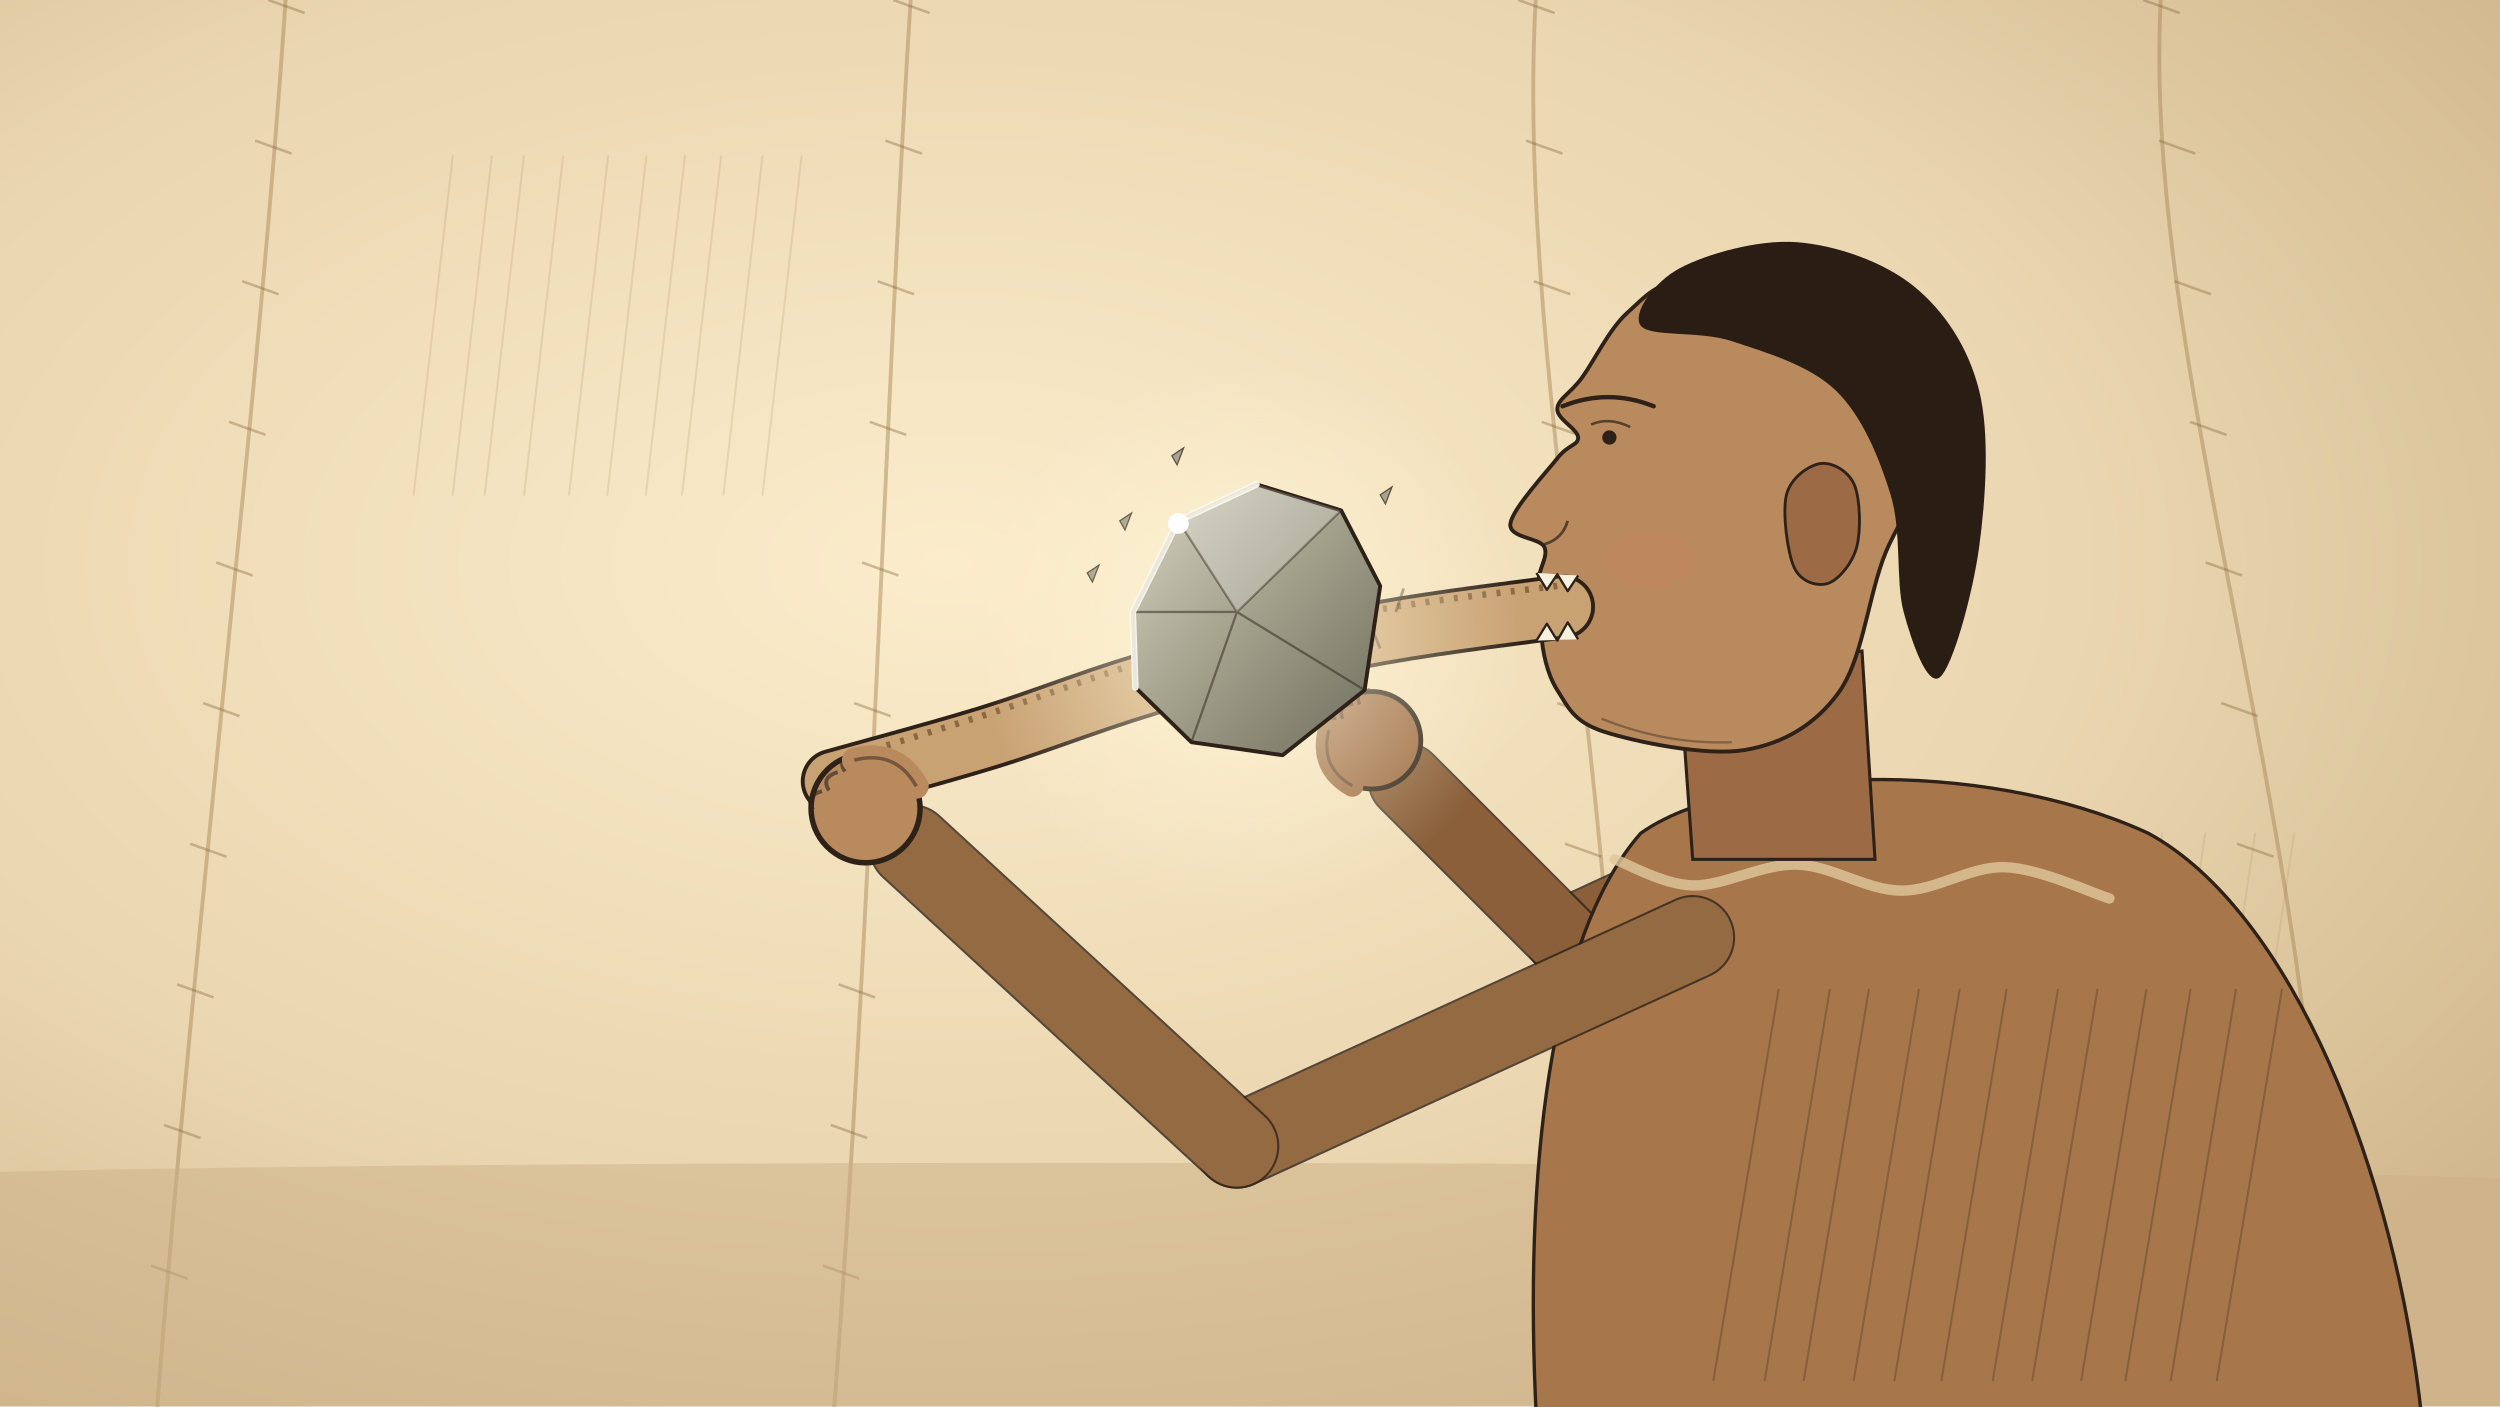
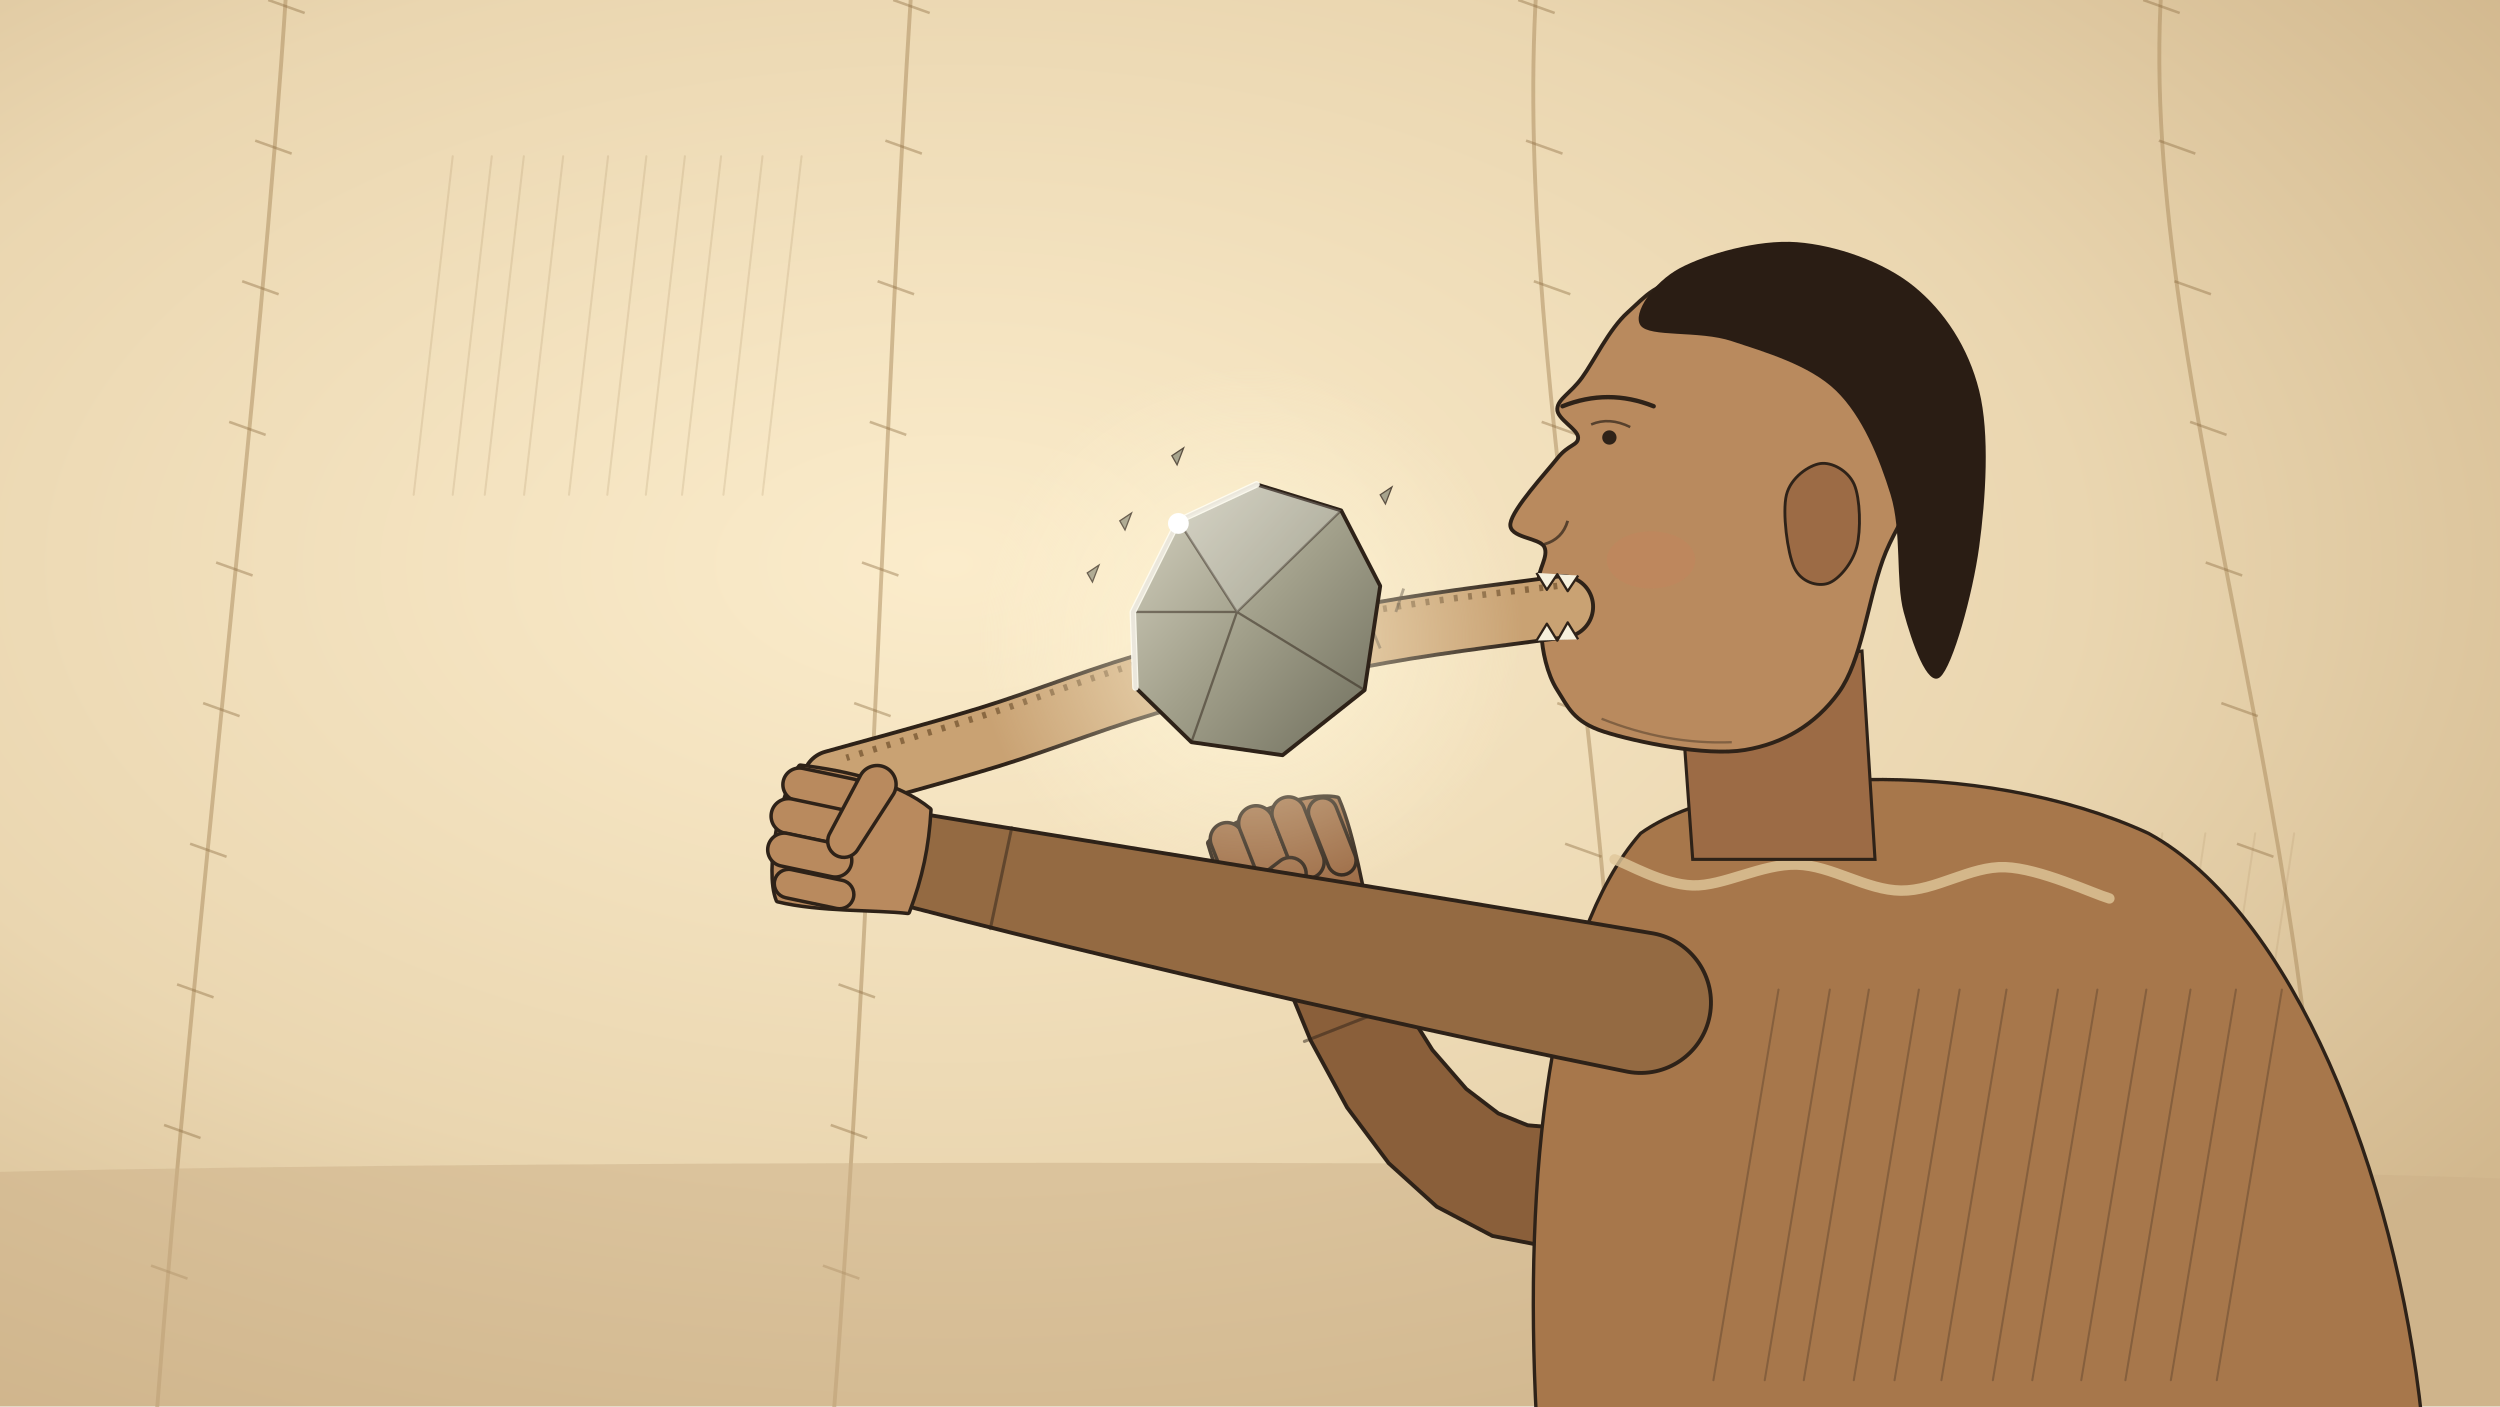
<svg xmlns="http://www.w3.org/2000/svg" viewBox="0 0 1920 1080" width="1920" height="1080">
  <defs>
    <radialGradient id="U029r1" cx="0.38" cy="0.4" r="0.75">
      <stop offset="0" stop-color="#fbeccb" />
      <stop offset="0.6" stop-color="#ead6b0" />
      <stop offset="1" stop-color="#d2b88e" />
    </radialGradient>
    <radialGradient id="U029r2" cx="0.5" cy="0.5" r="0.5">
      <stop offset="0" stop-color="#fff6d8" stop-opacity="0.95" />
      <stop offset="0.45" stop-color="#fff6d8" stop-opacity="0.427" />
      <stop offset="1" stop-color="#fff6d8" stop-opacity="0" />
    </radialGradient>
    <linearGradient id="U029l3" x1="0" y1="0" x2="1" y2="1">
      <stop offset="0" stop-color="#d6d3c2" />
      <stop offset="0.5" stop-color="#a19f8a" />
      <stop offset="1" stop-color="#6e6d5c" />
    </linearGradient>
  </defs>
  <rect width="1920" height="1080" fill="#e8dcc4" />
  <path d="M 0 0 L 1920 0 L 1920 1080 L 0 1080 Z" fill="url(#U029r1)" />
  <path d="M 220 -10 C 200 300 150 700 120 1090" fill="none" stroke="#a98a5c" stroke-width="3" opacity="0.5" />
  <path d="M 206 0 L 234 10 M 196 108 L 224 118 M 186 216 L 214 226 M 176 324 L 204 334 M 166 432 L 194 442 M 156 540 L 184 550 M 146 648 L 174 658 M 136 756 L 164 766 M 126 864 L 154 874 M 116 972 L 144 982" fill="none" stroke="#8a6a3e" stroke-width="2" opacity="0.4" />
  <path d="M 700 -10 C 680 300 670 700 640 1090" fill="none" stroke="#a98a5c" stroke-width="3" opacity="0.5" />
  <path d="M 686 0 L 714 10 M 680 108 L 708 118 M 674 216 L 702 226 M 668 324 L 696 334 M 662 432 L 690 442 M 656 540 L 684 550 M 650 648 L 678 658 M 644 756 L 672 766 M 638 864 L 666 874 M 632 972 L 660 982" fill="none" stroke="#8a6a3e" stroke-width="2" opacity="0.4" />
  <path d="M 1180 -10 C 1160 300 1270 700 1240 1090" fill="none" stroke="#a98a5c" stroke-width="3" opacity="0.5" />
  <path d="M 1166 0 L 1194 10 M 1172 108 L 1200 118 M 1178 216 L 1206 226 M 1184 324 L 1212 334 M 1190 432 L 1218 442 M 1196 540 L 1224 550 M 1202 648 L 1230 658 M 1208 756 L 1236 766 M 1214 864 L 1242 874 M 1220 972 L 1248 982" fill="none" stroke="#8a6a3e" stroke-width="2" opacity="0.4" />
  <path d="M 1660 -10 C 1640 300 1810 700 1780 1090" fill="none" stroke="#a98a5c" stroke-width="3" opacity="0.5" />
  <path d="M 1646 0 L 1674 10 M 1658 108 L 1686 118 M 1670 216 L 1698 226 M 1682 324 L 1710 334 M 1694 432 L 1722 442 M 1706 540 L 1734 550 M 1718 648 L 1746 658 M 1730 756 L 1758 766 M 1742 864 L 1770 874 M 1754 972 L 1782 982" fill="none" stroke="#8a6a3e" stroke-width="2" opacity="0.4" />
  <path d="M 317.7 380 L 347.7 120 M 347.7 380 L 377.7 120 M 372.3 380 L 402.3 120 M 402.5 380 L 432.5 120 M 437 380 L 467 120 M 466.4 380 L 496.4 120 M 496 380 L 526 120 M 523.8 380 L 553.8 120 M 555.6 380 L 585.6 120 M 585.6 380 L 615.6 120" fill="none" stroke="#8a6a3e" stroke-width="1.6" opacity="0.15" stroke-linecap="round" />
  <path d="M 1465.1 840 L 1495.1 640 M 1500.3 840 L 1530.3 640 M 1532.6 840 L 1562.6 640 M 1567.3 840 L 1597.3 640 M 1600.8 840 L 1630.8 640 M 1630.7 840 L 1660.7 640 M 1663.7 840 L 1693.7 640 M 1702 840 L 1732 640 M 1731.9 840 L 1761.9 640" fill="none" stroke="#8a6a3e" stroke-width="1.6" opacity="0.12" stroke-linecap="round" />
  <path d="M 0 900 C 400 890 1500 890 1920 905 L 1920 1080 L 0 1080 Z" fill="#cbb088" opacity="0.5" />
-   <g id="mv-chain-cutRarm-1" data-pivot="1330 660" data-amp="2.5" data-per="0.7">
-     <path d="M 1330 660 L 1200.2 720" fill="none" stroke="#2e2218" stroke-width="59.2" stroke-linecap="round" opacity="0.8" />
-     <path d="M 1330 660 L 1200.2 720" fill="none" stroke="#8a5f3a" stroke-width="56" stroke-linecap="round" />
-     <g id="mv-chain-cutRarm-2" data-pivot="1200.2 720" data-amp="4.5">
-       <path d="M 1200.2 720 L 1080 599.8" fill="none" stroke="#2e2218" stroke-width="59.2" stroke-linecap="round" opacity="0.8" />
-       <path d="M 1200.2 720 L 1080 599.8" fill="none" stroke="#8a5f3a" stroke-width="56" stroke-linecap="round" />
-       <path d="M 1082.4 544.5 C 1095.7 560.4 1093.7 583.8 1077.8 597.2 C 1061.9 610.5 1038.4 608.4 1025.1 592.6 C 1011.8 576.7 1013.8 553.2 1029.7 539.9 C 1045.6 526.5 1069.1 528.6 1082.4 544.5 Z" fill="#9c6b45" stroke="#2e2218" stroke-width="3.7" />
-       <path d="M 1018 563 Q 1014.1 553 1026.3 551.6" fill="none" stroke="#2e2218" stroke-width="2.7" opacity="0.6" />
-       <path d="M 1031.1 552.1 Q 1027.1 542.1 1039.3 540.7" fill="none" stroke="#2e2218" stroke-width="2.7" opacity="0.6" />
-       <path d="M 1044.1 541.1 Q 1040.1 531.1 1052.3 529.8" fill="none" stroke="#2e2218" stroke-width="2.7" opacity="0.6" />
-       <path d="M 1038.6 603.4 Q 1013.3 589.1 1020.6 560.8" fill="none" stroke="#9c6b45" stroke-width="17" stroke-linecap="round" />
-       <path d="M 1038.6 603.4 Q 1013.3 589.1 1020.6 560.8" fill="none" stroke="#2e2218" stroke-width="2.4" opacity="0.5" />
+   <g class="mv mv-limb-cutR-1" data-pivot="1440.0 730.0" data-amp="1">
+     <path d="M1398.1,695.9 L1354.5,751.0 L1314.9,794.2 L1278.6,826.7 L1246.2,848.8 L1218.4,861.4 L1194.8,866.1 L1173.2,864.2 L1150.7,855.1 L1126.1,836.3 L1100.1,806.4 L1074.0,764.8 L1047.9,710.4 A36.0,36.0 0 0 0 982.1,739.6 L1006.5,798.9 L1034.6,850.6 L1066.5,893.3 L1103.4,926.7 L1146.2,949.2 L1193.7,958.4 L1242.7,953.7 L1291.2,936.3 L1338.9,908.0 L1386.4,869.5 L1434.3,821.1 L1481.9,764.1 A54.0,54.0 0 0 0 1398.1,695.9Z" fill="#8a5f3a" stroke="#2e2218" stroke-width="3.00" stroke-linejoin="round" />
+     <path d="M1075.5,770.9 L1001.8,799.8" stroke="#2e2218" stroke-width="2.40" stroke-linecap="round" opacity=".5" />
+     <g transform="translate(1015.0 725.0) rotate(338.58) scale(108.000)">
+       <g fill="#2e2218" stroke="#2e2218" stroke-width="0.05" stroke-linejoin="round">
+         <path d="M0.370,0 C0.111,0.04 -0.111,0.04 -0.370,0 C-0.500,-0.25 -0.510,-0.62 -0.480,-0.960 C-0.288,-1.050 0.288,-1.050 0.480,-0.920 C0.490,-0.62 0.390,-0.22 0.370,0 Z" />
+       </g>
+       <g fill="#9c6b45" stroke="none">
+         <path d="M0.370,0 C0.111,0.04 -0.111,0.04 -0.370,0 C-0.500,-0.25 -0.510,-0.62 -0.480,-0.960 C-0.288,-1.050 0.288,-1.050 0.480,-0.920 C0.490,-0.62 0.390,-0.22 0.370,0 Z" />
+       </g>
+       <path d="M-0.473,-0.94 L-0.473,-0.57 A0.118,0.118 0 0 0 -0.237,-0.57 L-0.237,-0.94 A0.118,0.118 0 0 0 -0.473,-0.94 Z" fill="#9c6b45" stroke="#2e2218" stroke-width="0.025" stroke-linejoin="round" />
+       <path d="M-0.244,-0.97 L-0.244,-0.6 A0.124,0.124 0 0 0 0.004,-0.6 L0.004,-0.97 A0.124,0.124 0 0 0 -0.244,-0.97 Z" fill="#9c6b45" stroke="#2e2218" stroke-width="0.025" stroke-linejoin="round" />
+       <path d="M0.002,-0.95 L0.002,-0.58 A0.118,0.118 0 0 0 0.238,-0.58 L0.238,-0.95 A0.118,0.118 0 0 0 0.002,-0.95 Z" fill="#9c6b45" stroke="#2e2218" stroke-width="0.025" stroke-linejoin="round" />
+       <path d="M0.248,-0.87 L0.248,-0.5 A0.102,0.102 0 0 0 0.452,-0.5 L0.452,-0.87 A0.102,0.102 0 0 0 0.248,-0.87 Z" fill="#9c6b45" stroke="#2e2218" stroke-width="0.025" stroke-linejoin="round" />
+       <path d="M-0.427,-0.272 L0.016,-0.441 A0.115,0.115 0 0 0 -0.056,-0.659 L-0.513,-0.528 A0.135,0.135 0 0 0 -0.427,-0.272 Z" fill="#9c6b45" stroke="#2e2218" stroke-width="0.025" stroke-linejoin="round" />
    </g>
  </g>
  <g id="mv-breathe-cutter">
    <path d="M 1180 1090 C 1170 900 1190 720 1260 640 C 1330 590 1520 580 1650 640 C 1760 700 1840 900 1860 1090 Z" fill="#a7774b" stroke="#2e2218" stroke-width="2.6" />
    <path d="M 1240 660 C 1250 663.3 1276.7 679.3 1300 680 C 1323.3 680.7 1353.3 663.3 1380 664 C 1406.7 664.7 1433.3 683.7 1460 684 C 1486.7 684.3 1513.3 665 1540 666 C 1566.7 667 1606.7 686 1620 690" fill="none" stroke="#e0c79a" stroke-width="8" stroke-linecap="round" opacity="0.8" />
    <path d="M 1315.9 1060 L 1365.9 760 M 1355.3 1060 L 1405.3 760 M 1385.3 1060 L 1435.3 760 M 1423.7 1060 L 1473.7 760 M 1455 1060 L 1505 760 M 1491 1060 L 1541 760 M 1530.5 1060 L 1580.5 760 M 1560.8 1060 L 1610.8 760 M 1598.4 1060 L 1648.4 760 M 1632.3 1060 L 1682.3 760 M 1667.2 1060 L 1717.2 760 M 1702.5 1060 L 1752.5 760" fill="none" stroke="#2e2218" stroke-width="1.6" opacity="0.28" stroke-linecap="round" />
    <path d="M 1290 520 L 1300 660 L 1440 660 L 1430 500 Z" fill="#9c6b45" stroke="#2e2218" stroke-width="2.4" />
    <g id="mv-nod-cutter">
      <path d="M 1300 214 C 1271.7 216.3 1264.2 227.3 1250 240 C 1235.8 252.7 1224 277.7 1215 290 C 1206 302.3 1196.5 306.3 1196 314 C 1195.5 321.7 1212 329.7 1212 336 C 1212 342.3 1204.7 341 1196 352 C 1187.3 363 1161.7 390.7 1160 402 C 1158.3 413.3 1182.3 412.7 1186 420 C 1189.7 427.3 1180.7 438.3 1182 446 C 1183.3 453.7 1193.7 459 1194 466 C 1194.3 473 1183.7 477.3 1184 488 C 1184.3 498.7 1188 517.7 1196 530 C 1204 542.3 1208 554.3 1232 562 C 1256 569.7 1310 581 1340 576 C 1370 571 1394.3 556.3 1412 532 C 1429.7 507.7 1434 463.7 1446 430 C 1458 396.3 1488.3 364 1484 330 C 1479.7 296 1450.7 245.3 1420 226 C 1389.3 206.7 1328.3 211.7 1300 214 Z" fill="#b98a5e" stroke="#2e2218" stroke-width="3" />
      <path d="M 1200 312 Q 1235 298 1270 312" fill="none" stroke="#2e2218" stroke-width="3.4" stroke-linecap="round" />
      <circle cx="1236" cy="336" r="5.5" fill="#2e2218" />
      <path d="M 1222 326 Q 1236 320 1252 328" fill="none" stroke="#2e2218" stroke-width="2" opacity="0.7" />
      <path d="M 1186 418 Q 1200 414 1204 400" fill="none" stroke="#2e2218" stroke-width="2.2" opacity="0.7" />
      <path d="M 1302 430 C 1302 442.2 1286.8 452 1268 452 C 1249.2 452 1234 442.2 1234 430 C 1234 417.8 1249.2 408 1268 408 C 1286.8 408 1302 417.8 1302 430 Z" fill="#c9805a" opacity="0.3" />
      <path d="M 1372 380 C 1375.3 366.7 1389.3 357.3 1398 356 C 1406.7 354.7 1419.3 361.3 1424 372 C 1428.7 382.7 1429.3 407.3 1426 420 C 1422.7 432.7 1412 445.3 1404 448 C 1396 450.7 1383.3 447.3 1378 436 C 1372.7 424.7 1368.7 393.3 1372 380 Z" fill="#9c6b45" stroke="#2e2218" stroke-width="2.2" />
      <path d="M 1290 206 C 1310 195.3 1350 183.7 1380 186 C 1410 188.3 1446.7 201 1470 220 C 1493.3 239 1511.7 266.7 1520 300 C 1528.3 333.3 1525 383.3 1520 420 C 1515 456.7 1499.7 511.7 1490 520 C 1480.3 528.3 1468.3 493.3 1462 470 C 1455.7 446.7 1460.7 408.3 1452 380 C 1443.3 351.7 1430.3 319.7 1410 300 C 1389.7 280.3 1355 270.3 1330 262 C 1305 253.7 1266.7 259.3 1260 250 C 1253.3 240.7 1270 216.7 1290 206 Z" fill="#2a1d14" />
      <path d="M 1230 552 Q 1280 572 1330 570" fill="none" stroke="#2e2218" stroke-width="1.8" opacity="0.4" />
    </g>
  </g>
  <path d="M 1200 466 C 1176.7 469.3 1110 477 1060 486 C 1010 495 950 506.7 900 520 C 850 533.3 803.3 552.7 760 566 C 716.7 579.3 660 594.3 640 600" fill="none" stroke="#2e2218" stroke-width="50" stroke-linecap="round" />
  <path d="M 1200 466 C 1176.7 469.3 1110 477 1060 486 C 1010 495 950 506.7 900 520 C 850 533.3 803.3 552.7 760 566 C 716.7 579.3 660 594.3 640 600" fill="none" stroke="#c9a273" stroke-width="44" stroke-linecap="round" />
  <path d="M 1196 450 C 1173.3 453 1109.3 459.3 1060 468 C 1010.7 476.7 950 488.7 900 502 C 850 515.3 801.7 534.7 760 548 C 718.3 561.3 668.3 576.3 650 582" fill="none" stroke="#7a5a34" stroke-width="5" stroke-dasharray="3 8" opacity="0.8" />
  <path d="M 1060 498 L 1050 474 M 1072 470 L 1078 452" fill="none" stroke="#2e2218" stroke-width="2.2" opacity="0.5" />
  <path d="M 1180 440 L 1188 453 L 1196 441 L 1204 454 L 1212 442" fill="#f6f0dc" stroke="#2e2218" stroke-width="1.8" stroke-linejoin="round" />
  <path d="M 1180 492 L 1188 479 L 1196 492 L 1204 478 L 1212 491" fill="#f6f0dc" stroke="#2e2218" stroke-width="1.8" stroke-linejoin="round" />
  <g id="mv-cells-chips">
    <path d="M 860 400 L 869 394 L 864 407 Z" fill="#8f8d78" stroke="#2e2218" stroke-width="1" />
    <path d="M 835 440 L 844 434 L 839 447 Z" fill="#8f8d78" stroke="#2e2218" stroke-width="1" />
    <path d="M 1060 380 L 1069 374 L 1064 387 Z" fill="#8f8d78" stroke="#2e2218" stroke-width="1" />
    <path d="M 900 350 L 909 344 L 904 357 Z" fill="#8f8d78" stroke="#2e2218" stroke-width="1" />
  </g>
  <g id="mv-core-tremble">
    <circle cx="960" cy="490" r="210" fill="url(#U029r2)" />
    <path d="M 870 470 L 905 400 L 965 372 L 1030 392 L 1060 450 L 1048 530 L 985 580 L 915 570 L 872 528 Z" fill="url(#U029l3)" stroke="#2e2218" stroke-width="3" stroke-linejoin="round" />
    <path d="M 905 400 L 950 470 L 1030 392 M 950 470 L 915 570 M 950 470 L 1048 530 M 950 470 L 870 470" fill="none" stroke="#2e2218" stroke-width="1.8" opacity="0.5" />
    <path d="M 950 470 L 905 400 L 965 372 L 1030 392 Z" fill="#ffffff" opacity="0.2" />
    <path d="M 872 528 L 870 470 L 905 400 L 965 372" fill="none" stroke="#fffdf2" stroke-width="5" stroke-linecap="round" stroke-linejoin="round" opacity="0.9" />
    <circle cx="905" cy="402" r="8" fill="#ffffff" />
  </g>
-   <g id="mv-chain-cutLarm-1" data-pivot="1300 720" data-amp="1.6" data-per="1.3">
-     <path d="M 1300 720 L 949.9 880.3" fill="none" stroke="#2e2218" stroke-width="65.2" stroke-linecap="round" opacity="0.8" />
-     <path d="M 1300 720 L 949.9 880.3" fill="none" stroke="#946a42" stroke-width="62" stroke-linecap="round" />
-     <g id="mv-chain-cutLarm-2" data-pivot="949.9 880.3" data-amp="3">
-       <path d="M 949.9 880.3 L 699.7 650.1" fill="none" stroke="#2e2218" stroke-width="65.2" stroke-linecap="round" opacity="0.8" />
-       <path d="M 949.9 880.3 L 699.7 650.1" fill="none" stroke="#946a42" stroke-width="62" stroke-linecap="round" />
-       <path d="M 691.6 588.8 C 709.4 603.7 711.7 629.9 696.8 647.7 C 681.9 665.4 655.6 667.7 637.9 652.8 C 620.1 637.9 617.8 611.7 632.7 594 C 647.6 576.2 673.9 573.9 691.6 588.8 Z" fill="#b98a5e" stroke="#2e2218" stroke-width="4.2" />
-       <path d="M 624.4 621.7 Q 618.1 611.4 631.2 607.6" fill="none" stroke="#2e2218" stroke-width="3" opacity="0.6" />
-       <path d="M 636.6 607.1 Q 630.3 596.9 643.4 593" fill="none" stroke="#2e2218" stroke-width="3" opacity="0.6" />
-       <path d="M 648.8 592.5 Q 642.5 582.3 655.6 578.5" fill="none" stroke="#2e2218" stroke-width="3" opacity="0.6" />
-       <path d="M 703.7 603.9 Q 687.8 575.6 656.1 583.8" fill="none" stroke="#b98a5e" stroke-width="19" stroke-linecap="round" />
-       <path d="M 703.7 603.9 Q 687.8 575.6 656.1 583.8" fill="none" stroke="#2e2218" stroke-width="2.7" opacity="0.5" />
+   <g class="mv mv-limb-cutL-1" data-pivot="1260.0 770.0" data-amp="1">
+     <path d="M1269.9,716.9 L1216.4,707.9 L1164.3,699.3 L1113.4,690.9 L1063.7,682.8 L1015.4,675.0 L968.3,667.4 L922.5,659.9 L878.0,652.7 L834.8,645.7 L792.9,638.9 L752.2,632.3 L712.8,625.8 A36.0,36.0 0 0 0 698.0,696.3 L736.8,706.3 L776.9,716.4 L818.4,726.6 L861.1,736.9 L905.2,747.4 L950.5,758.0 L997.2,768.7 L1045.1,779.4 L1094.4,790.3 L1145.0,801.3 L1196.9,812.2 L1250.1,823.1 A54.0,54.0 0 0 0 1269.9,716.9Z" fill="#946a42" stroke="#2e2218" stroke-width="3.00" stroke-linejoin="round" />
+     <path d="M777.0,635.7 L760.6,713.2" stroke="#2e2218" stroke-width="2.40" stroke-linecap="round" opacity=".5" />
+     <g transform="translate(705.4 661.1) rotate(281.93) scale(108.000)">
+       <g fill="#2e2218" stroke="#2e2218" stroke-width="0.05" stroke-linejoin="round">
+         <path d="M-0.370,0 C-0.111,0.04 0.111,0.04 0.370,0 C0.500,-0.25 0.510,-0.62 0.480,-0.960 C0.288,-1.050 -0.288,-1.050 -0.480,-0.920 C-0.490,-0.62 -0.390,-0.22 -0.370,0 Z" />
+       </g>
+       <g fill="#b98a5e" stroke="none">
+         <path d="M-0.370,0 C-0.111,0.04 0.111,0.04 0.370,0 C0.500,-0.25 0.510,-0.62 0.480,-0.960 C0.288,-1.050 -0.288,-1.050 -0.480,-0.920 C-0.490,-0.62 -0.390,-0.22 -0.370,0 Z" />
+       </g>
+       <path d="M0.237,-0.94 L0.237,-0.57 A0.118,0.118 0 0 0 0.473,-0.57 L0.473,-0.94 A0.118,0.118 0 0 0 0.237,-0.94 Z" fill="#b98a5e" stroke="#2e2218" stroke-width="0.025" stroke-linejoin="round" />
+       <path d="M-0.004,-0.97 L-0.004,-0.6 A0.124,0.124 0 0 0 0.244,-0.6 L0.244,-0.97 A0.124,0.124 0 0 0 -0.004,-0.97 Z" fill="#b98a5e" stroke="#2e2218" stroke-width="0.025" stroke-linejoin="round" />
+       <path d="M-0.238,-0.95 L-0.238,-0.58 A0.118,0.118 0 0 0 -0.002,-0.58 L-0.002,-0.95 A0.118,0.118 0 0 0 -0.238,-0.95 Z" fill="#b98a5e" stroke="#2e2218" stroke-width="0.025" stroke-linejoin="round" />
+       <path d="M-0.452,-0.87 L-0.452,-0.5 A0.102,0.102 0 0 0 -0.248,-0.5 L-0.248,-0.87 A0.102,0.102 0 0 0 -0.452,-0.87 Z" fill="#b98a5e" stroke="#2e2218" stroke-width="0.025" stroke-linejoin="round" />
+       <path d="M0.513,-0.528 L0.056,-0.659 A0.115,0.115 0 0 0 -0.016,-0.441 L0.427,-0.272 A0.135,0.135 0 0 0 0.513,-0.528 Z" fill="#b98a5e" stroke="#2e2218" stroke-width="0.025" stroke-linejoin="round" />
    </g>
  </g>
</svg>
